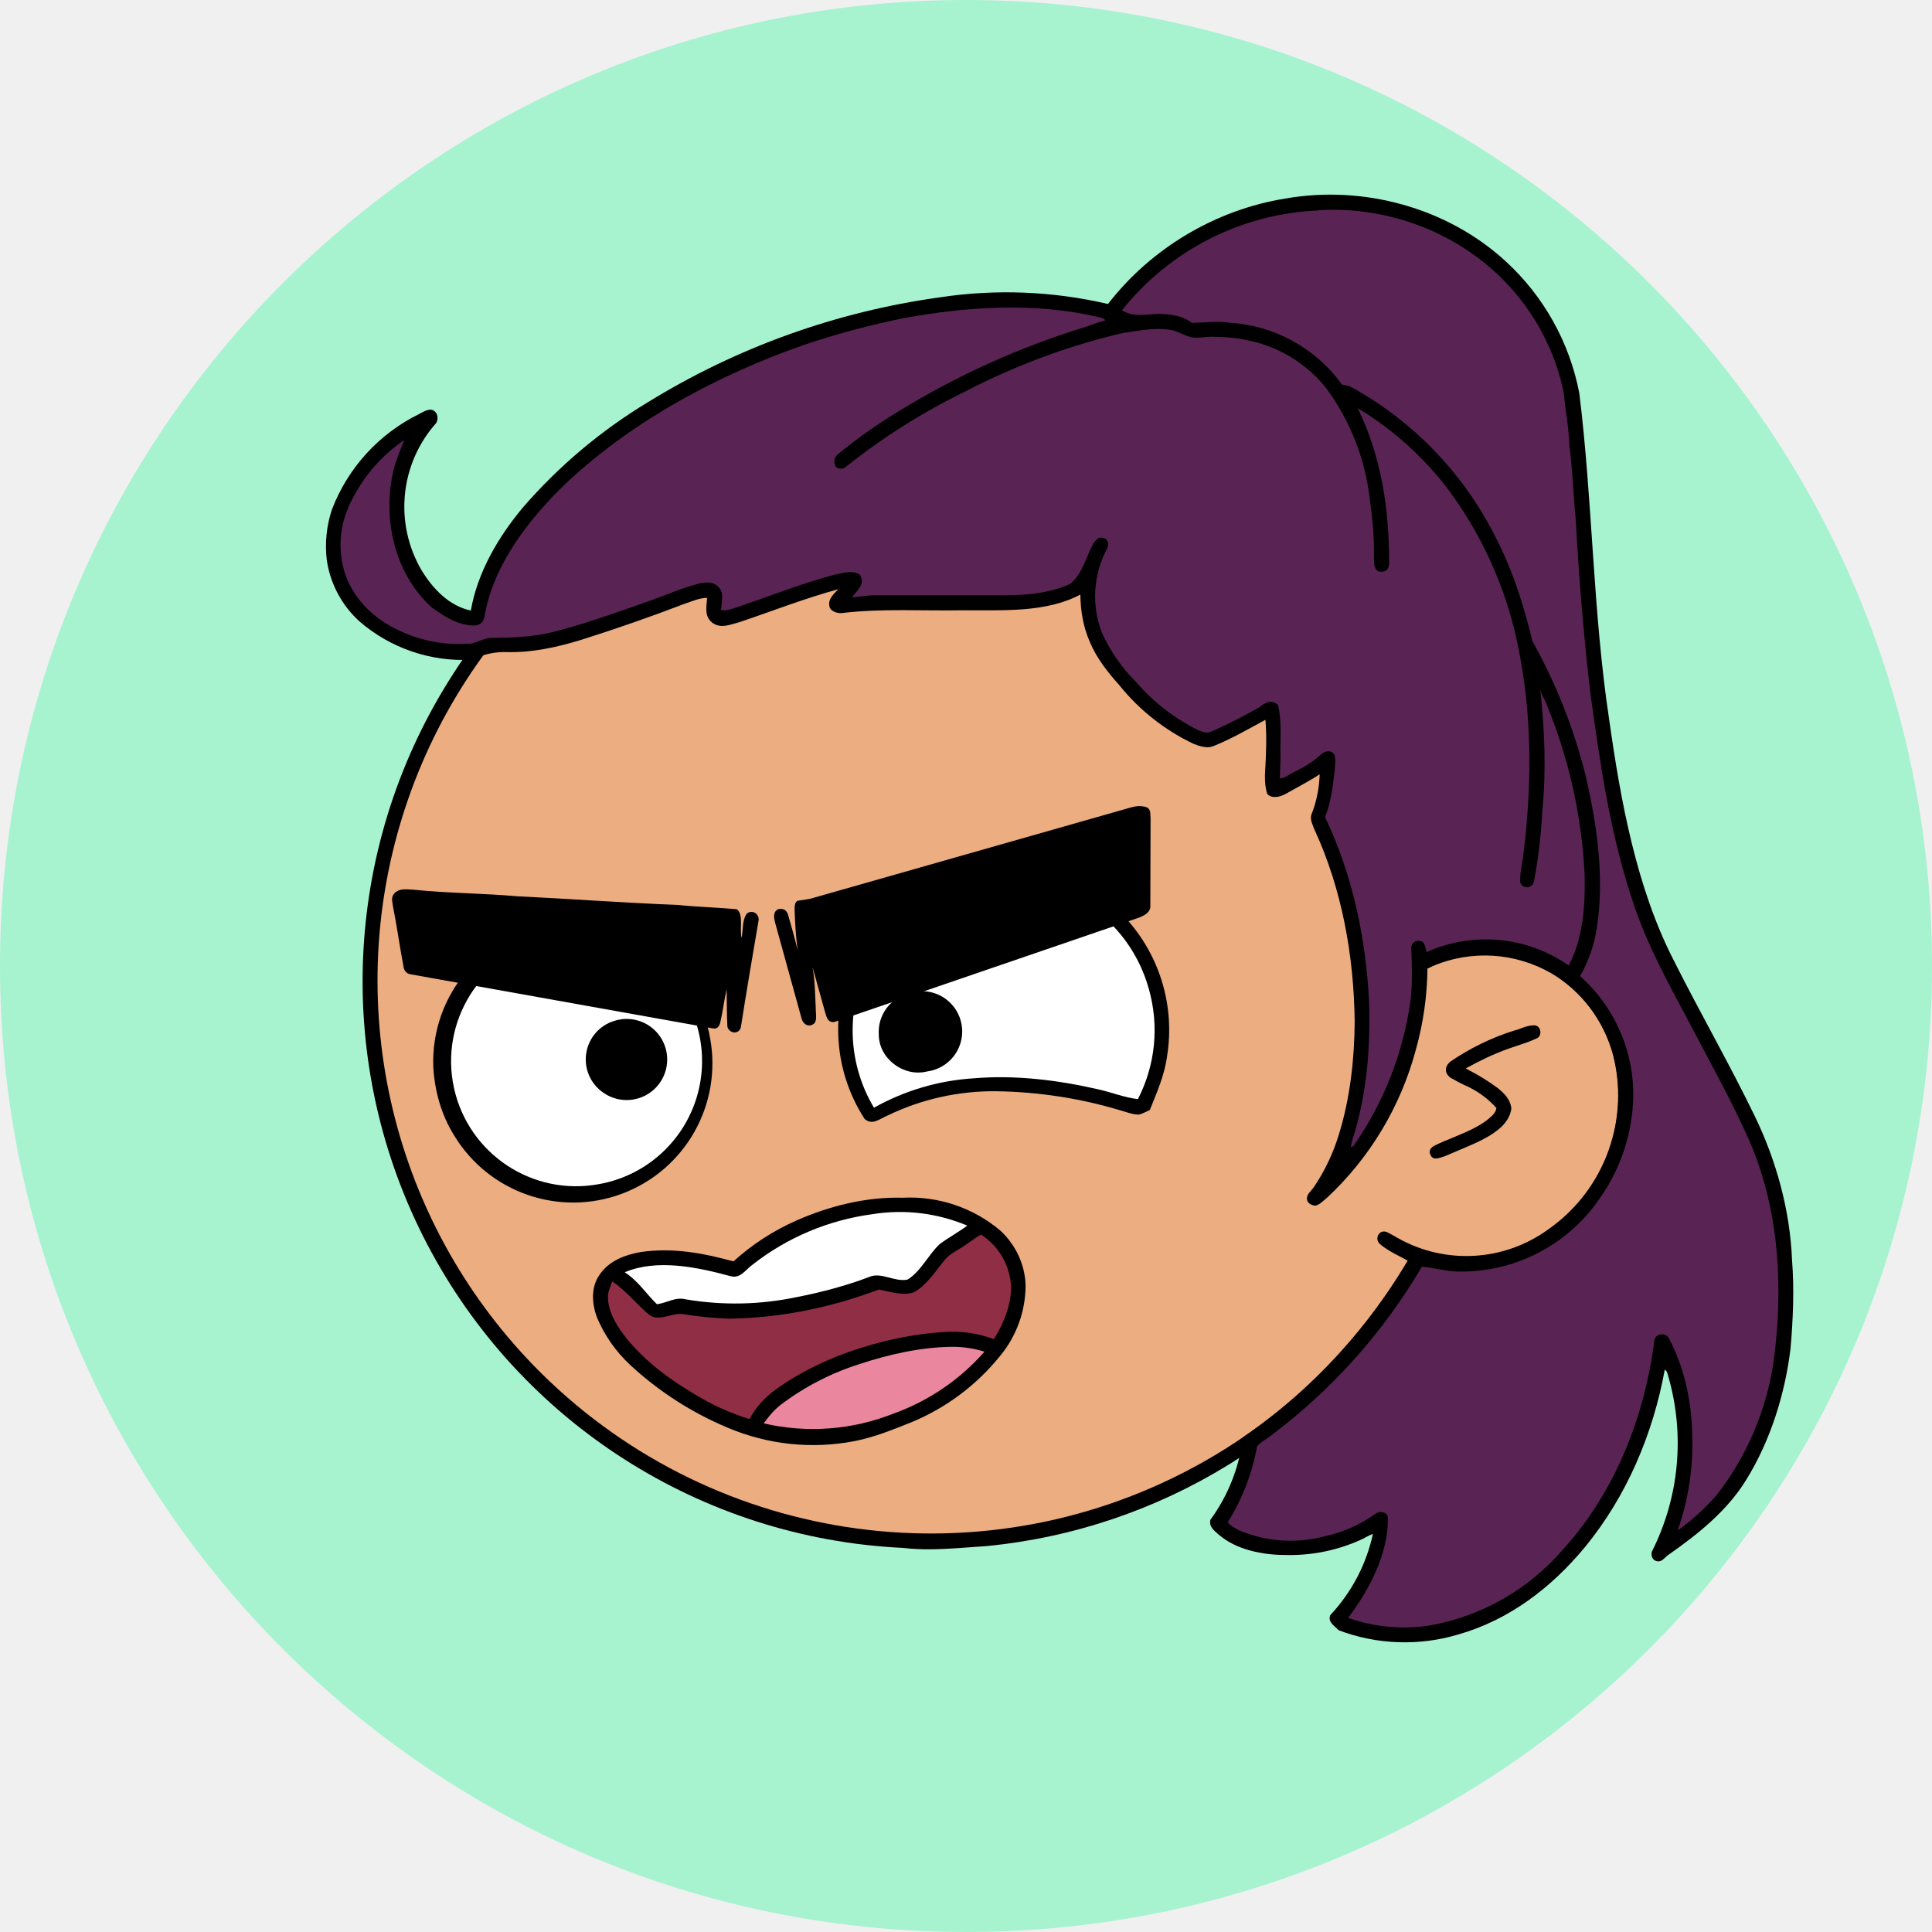
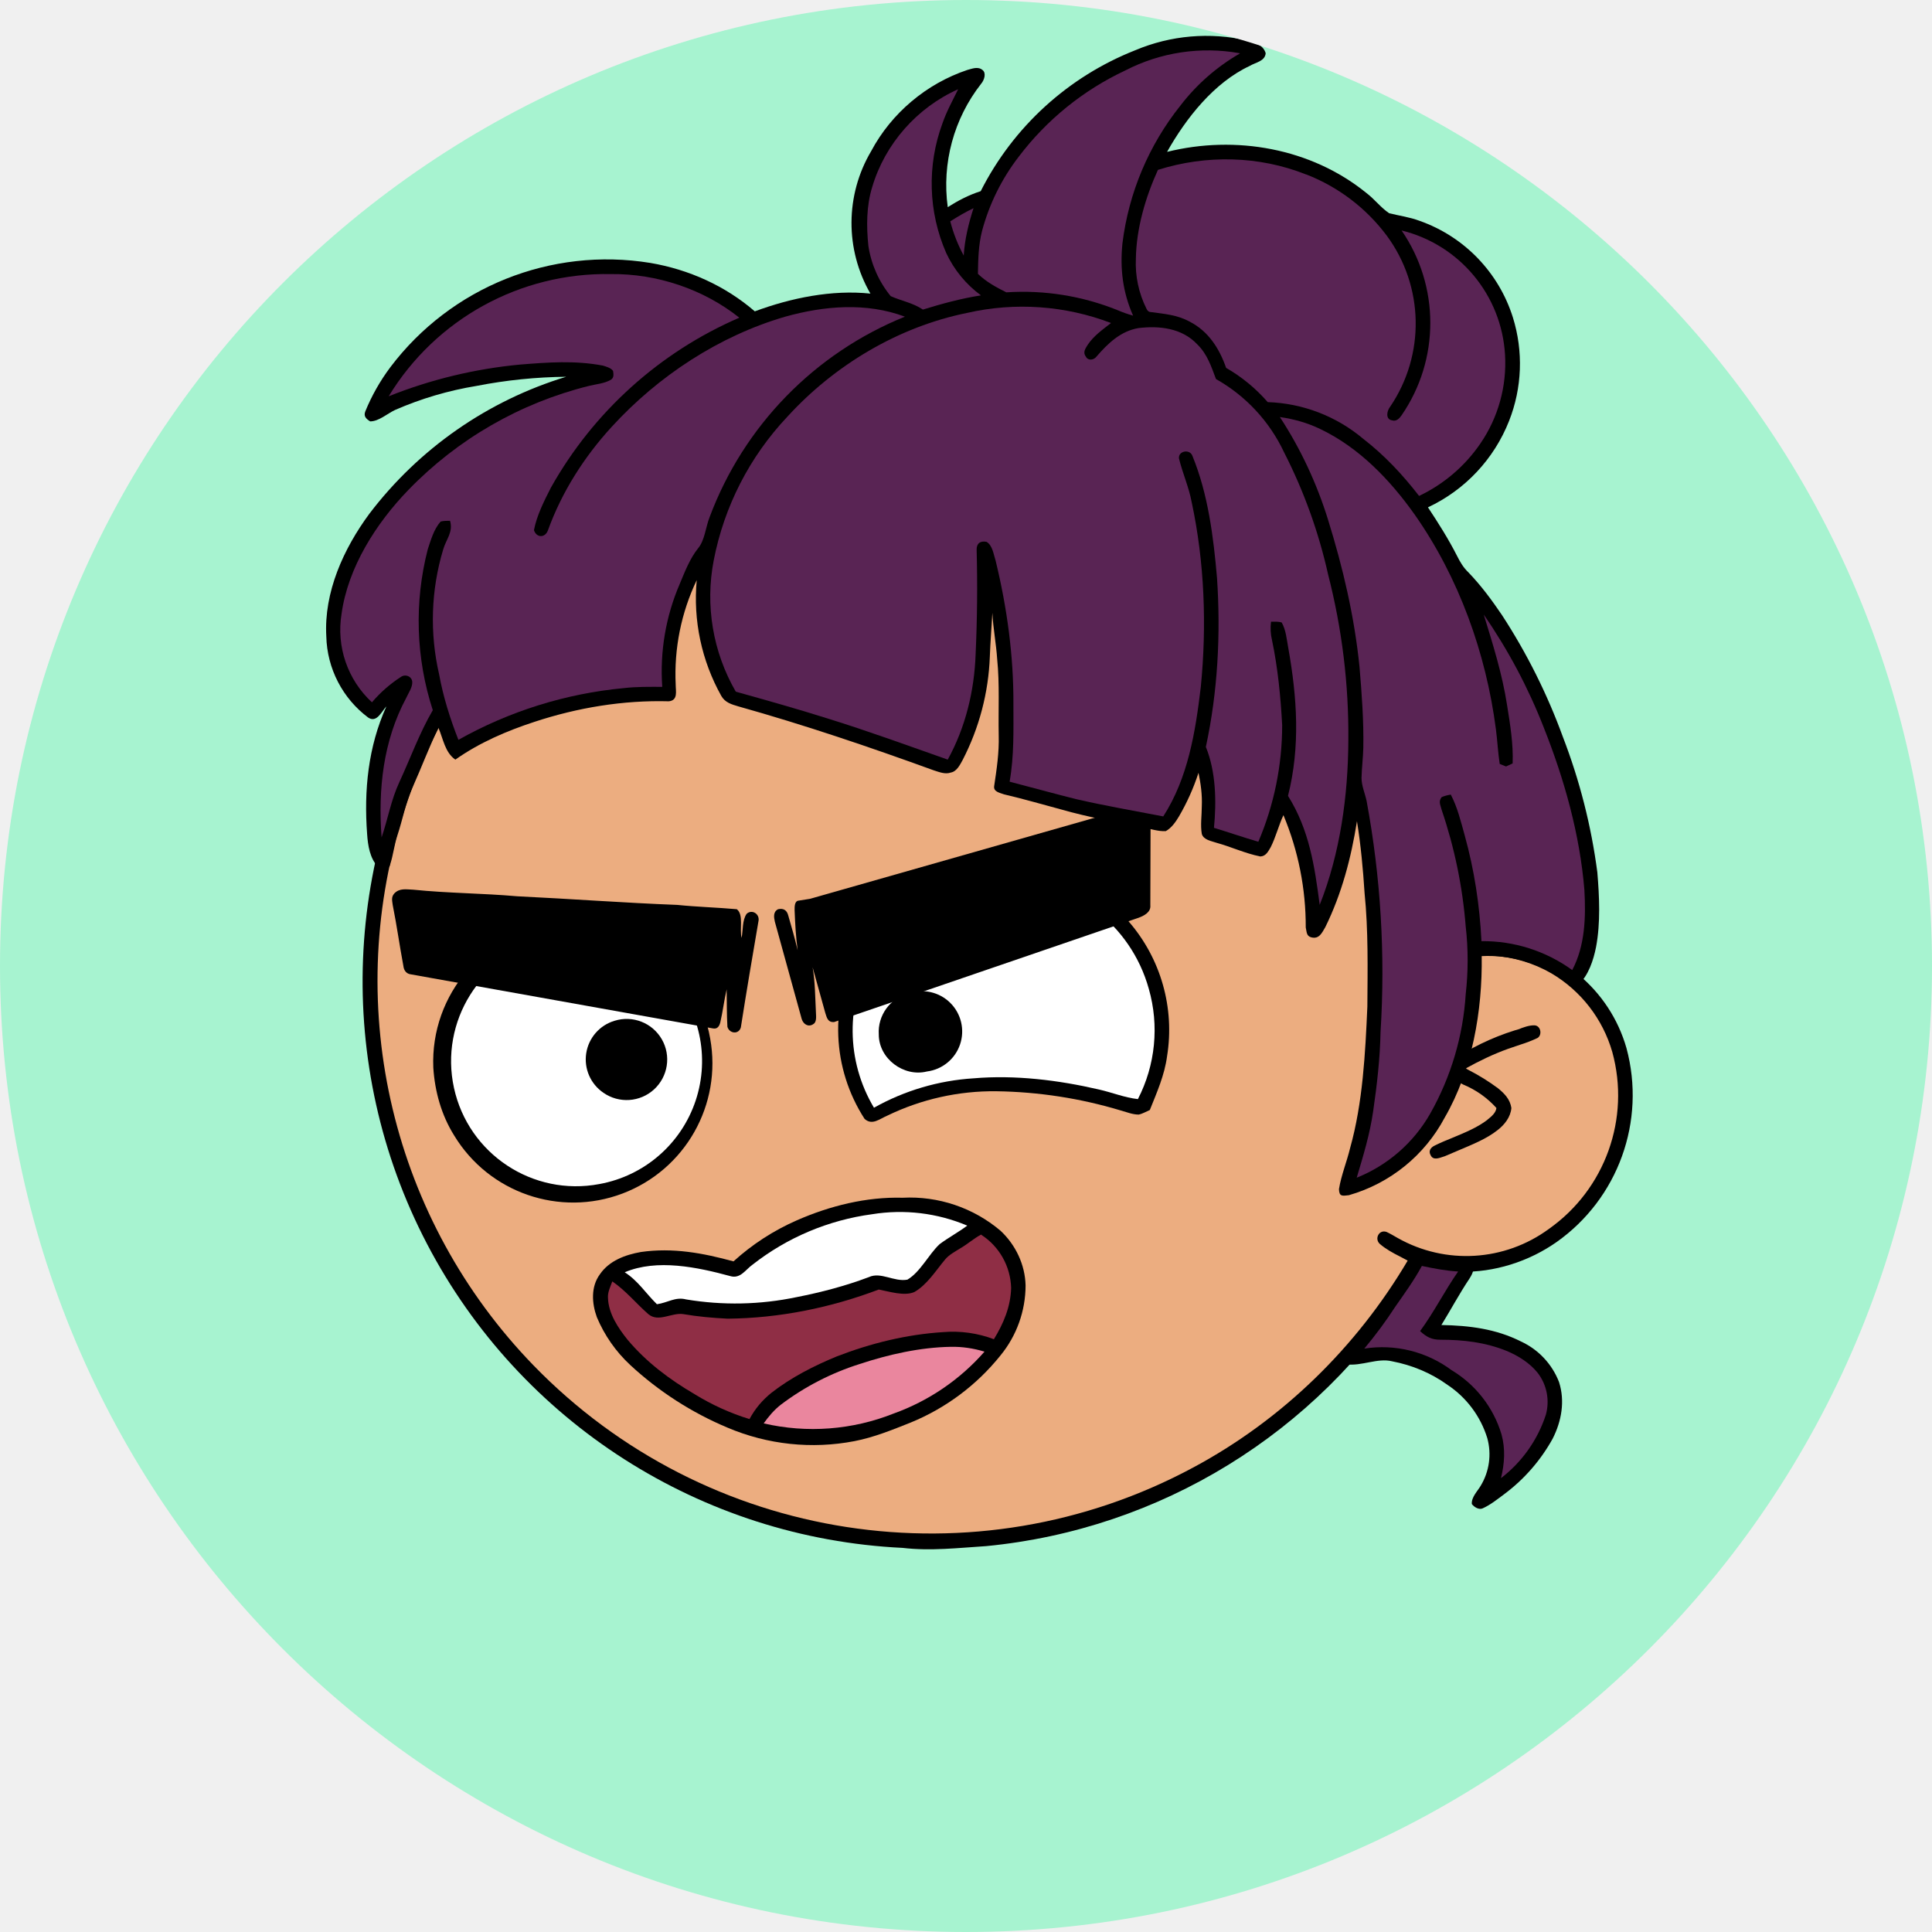
<svg xmlns="http://www.w3.org/2000/svg" viewBox="0 0 762 762" fill="none" shape-rendering="auto" width="96" height="96">
  <mask id="viewboxMask">
    <rect width="762" height="762" rx="381" ry="381" x="0" y="0" fill="#fff" />
  </mask>
  <g mask="url(#viewboxMask)">
    <rect fill="#a7f3d0" width="762" height="762" x="0" y="0" />
    <path d="M396 164.8a224.8 224.8 0 0 1 104.8 42.4c6.2 4.9 12.5 9.4 18 15a225.4 225.4 0 0 1 71.8 149 58.5 58.5 0 0 1 50.9 42.2 71 71 0 0 1-27.6 76.5c-11 7.7-24.5 12-38 11.7-5 0-10-1.6-15-1.8-1.9 2.2-3.3 4.9-4.8 7.3A223.3 223.3 0 0 1 389 609.8c-11 .7-21.9 2-33 .7a223.7 223.7 0 0 1-178.8-342.3A223.4 223.4 0 0 1 352 163.5c14.6-1.4 29.4-.3 44 1.3Z" fill="#000" />
    <path fill-rule="evenodd" clip-rule="evenodd" d="M498.8 213.2A216 216 0 0 0 363 169c-13-.2-26.2 1.6-39 4a218 218 0 0 0-113.6 365.5 218.5 218.5 0 0 0 260.4 40.2c35-18.8 64.2-47.3 84.4-81.5l-3-1.6c-2.8-1.4-5.7-3-8-5-2.2-2-.3-5.8 2.7-4.7 1.5.7 3 1.6 4.4 2.4a55 55 0 0 0 59.6-3.6 64.5 64.5 0 0 0 25-69.8 53.1 53.1 0 0 0-24-31 52.6 52.6 0 0 0-47-2.8c-1.6.8-3.4 1.5-5 1.3-2.5-.2-2.8-4.2-.6-5.2 8-4 16.5-5.6 25.4-6.4a217 217 0 0 0-72-146.4c-4.4-4-8.7-8.1-13.9-11.3Zm107.6 196.2c2-1.2 1.3-5.1-1.4-5-2 0-4.2.8-6.2 1.6l-1.4.4a95.1 95.1 0 0 0-25.5 12.4c-2.2 2-2.2 4.4.1 6.2a92 92 0 0 0 5.2 2.8 36 36 0 0 1 13 9.2c-.2 1.9-2 3.4-3.4 4.5l-.2.2c-3.9 3-8.8 5-13.6 7-2.5 1-4.9 2-7.1 3.1-1.7.8-2.6 2.2-1.6 3.9 1 2 3.2 1.1 5 .5l.6-.2 5.4-2.3c5.4-2.3 11-4.5 15.4-8 2.7-2.1 5.1-5.1 5.4-8.7-.5-3.4-2.7-5.7-5.3-7.8a83 83 0 0 0-11.6-7.2l-1.1-.6c5.4-3 10.8-5.6 16.6-7.7l5-1.7a52 52 0 0 0 6.7-2.6Z" fill="#ecad80" />
    <g transform="translate(-161 -83)">
      <path d="M556 424a65.2 65.2 0 0 1 65.3 75.6c-1 7.5-4 14.2-6.8 21.2-1.4.6-2.9 1.5-4.4 1.8-2.4 0-4.8-1-7-1.6a178.7 178.7 0 0 0-49.1-7.6 96 96 0 0 0-43 9.6c-3.1 1.3-6 4-9 1.3A65 65 0 0 1 556 424Z" fill="#000" />
      <path d="M557 429.9a58.9 58.9 0 0 1 57.1 43.1 59.3 59.3 0 0 1-4.3 43.5c-5.3-.6-10.1-2.6-15.4-3.8-16-3.7-33-5.8-49.4-4.4a92 92 0 0 0-39.3 11.6 59.5 59.5 0 0 1 51.3-90Z" fill="#fff" />
      <path d="M381.3 447a55.4 55.4 0 0 1 59.8 45.6 54.9 54.9 0 0 1-101 38.2c-5-8-7.6-17.3-8.2-26.7a55 55 0 0 1 49.4-57Z" fill="#000" />
      <path d="M376.5 453.7a49.3 49.3 0 1 1 20.9 96.3 49.3 49.3 0 0 1-21-96.3Z" fill="#fff" />
      <path d="M519.4 474.8a15.9 15.9 0 1 1 7.2 30.8c-9.1 2.3-19-5-19-14.6a15.7 15.7 0 0 1 11.8-16.2ZM403.4 485.6A16 16 0 1 1 399 514a15.9 15.9 0 0 1 4.4-28.4Z" fill="#000" />
    </g>
    <g transform="translate(-161 -83)">
      <path d="M613.5 401.5c1.6 1 1.1 2.9 1.3 4.5l-.1 34c.3 2.8-2.5 4.2-4.7 5l-120 41.1c-2.5.2-2.9-1.7-3.5-3.6l-5-18c1 5.8 1 11.7 1.3 17.5 0 1.4.5 4-1 4.9-2 1.4-4 0-4.6-2l-10.6-38.4c-.4-1.8-.7-3.9 1.3-4.9 2.2-.5 3.5.5 4 2.5 1.3 4.5 2.6 9 3.7 13.7-.7-5.3-1-10.5-1.2-15.8 0-1.3-.1-3.7 1.7-3.8l4.4-.7 123.6-35.2c3.3-.9 6-2.1 9.4-.8ZM324 433.9c13.6 1.4 27.4 1.4 41 2.6 21 1 42.1 2.6 63.1 3.4 7.8.8 15.6 1 23.5 1.7 2.8 2.1 1 8 1.9 11.3.6-3 .2-7 2-9.5 2-1.8 5-.1 4.7 2.6-2.4 14-4.8 28.1-7 42.2-.8 2.9-4.5 2.5-5.3-.2-.3-5-.2-9.9-.3-14.8-1 4.3-1.5 8.7-2.5 13-.4 1.6-1.2 2.8-3 2.4l-119-21.3c-1.8-.2-2.8-1.5-3-3.3-1.5-8-2.6-16-4.2-24-.2-1.7-.7-3.1.6-4.6 2.1-2.2 4.7-1.6 7.5-1.5Z" fill="#000" />
    </g>
    <g transform="translate(-161 -83)">
      <path d="M517 555.4a55.3 55.3 0 0 1 38.6 13c6 5.6 9.7 13.4 9.9 21.6a43.7 43.7 0 0 1-9.9 27.6 88.3 88.3 0 0 1-35.5 26.5c-7.3 2.9-14.4 5.8-22.1 7.3a86.3 86.3 0 0 1-50-5.3 131 131 0 0 1-38.4-24.7 54.5 54.5 0 0 1-13.2-18.9c-2-5.5-2.4-12 1.2-16.9 3.7-5.4 10-7.7 16.2-8.8 12.6-1.8 24.4.4 36.5 3.7a92 92 0 0 1 25-16.2c13-5.7 27.4-9.3 41.7-8.9Z" fill="#000" />
      <path d="M542.5 566.4c-3.5 2.6-7.4 4.7-10.9 7.3-4.3 4-7.6 11-12.7 14-5.2 1-10.5-3.2-15.2-1-9.3 3.5-18.8 6-28.5 7.9a117.6 117.6 0 0 1-43.6.9c-4.3-1.1-7.2 1.3-11.5 1.9-4.4-4.3-7.5-9.3-12.7-12.6 12.7-5.4 28.7-2 41.6 1.5 4 1.2 6-2.5 8.8-4.5a97.4 97.4 0 0 1 47.2-19.9 68.3 68.3 0 0 1 37.5 4.5Z" fill="#fff" />
      <path d="M548 570a25.8 25.8 0 0 1 11.8 21c-.2 7.4-3 14-6.8 20.2a45.8 45.8 0 0 0-20-2.8c-14.4.9-28.6 4.4-42 9.6-9 3.7-18 8.3-25.7 14.3-3.7 3-6.4 6.2-8.7 10.4a93.4 93.4 0 0 1-21.6-9.8c-9.9-5.8-19-12.6-26.4-21.4-3.8-4.7-7.6-10.4-7.8-16.5-.2-2.3.9-4.4 1.7-6.6 5.4 3.7 9.4 8.7 14.2 12.9 4 3.4 9.2-.7 13.8 0 5.8 1 11.6 1.5 17.5 1.8 20.4-.2 40.6-4.3 59.6-11.5 4.2.8 10 2.7 14 1 5-2.8 8.6-8.6 12.2-12.9 1.5-1.8 3.8-3 5.7-4.2 3-1.7 5.5-4 8.5-5.6Z" fill="#8F2E45" />
      <path d="M536 614.2c4.5-.1 9 .6 13.3 1.9a86.5 86.5 0 0 1-35.8 24.4 86.1 86.1 0 0 1-51.3 3.9c2-2.8 4.1-5.3 6.8-7.4a103 103 0 0 1 31-16c11.5-3.8 23.9-6.6 36-6.8Z" fill="#EA869E" />
    </g>
    <g transform="translate(-161 -83)" />
    <g transform="translate(-161 -83)" />
    <g transform="translate(-161 -83)">
-       <path d="M754.9 186.1a94.7 94.7 0 0 1 29 52c5.3 43 5.3 86 11.8 128.9 4.5 31.8 10.7 66.1 25.5 94.9 10.3 20.5 21.8 40.5 31.8 61.1 8.6 17.7 14 37.3 14.8 57 .9 11.5.4 23.5-.6 34.9-2.2 18-7.9 36.3-17.5 51.8-7.5 12.2-19 21.4-30.6 29.5-1.3.8-2.5 2.8-4.1 2.6-2 0-3-2-2.5-3.8a95 95 0 0 0 6.5-69.1c-.3-1-.4-2.1-1.4-2.7-4.6 25.3-15 49.9-31.4 69.9-13.2 16-30 28.9-50.2 34.6a73.7 73.7 0 0 1-47-1.7c-1.6-1.7-4.5-3.3-3.3-6a68.1 68.1 0 0 0 16.8-32c-1.8.6-3.3 1.7-5 2.4a67.7 67.7 0 0 1-29.5 5.9c-9 0-19.3-2-26.3-8-1.8-1.6-4-3.2-3.3-5.9a69 69 0 0 0 12.8-32.3c.7-.9 1.9-1.4 2.8-2.1 26-18.2 47.3-42.2 63.5-69.5 1-2.3 3.4-2.8 5.6-2a55.2 55.2 0 0 0 41.4-4 64.8 64.8 0 0 0 34.3-65.5 55 55 0 0 0-19.8-36 50.2 50.2 0 0 0-55-6 123 123 0 0 1-4.6 32.1 123.4 123.4 0 0 1-35 58.3c-1.3 1-2.7 2.6-4.4 3.1-1.3.1-3.5-.9-3.5-2.5-.3-1.9 1.7-3.3 2.7-4.8a76.6 76.6 0 0 0 10-21.2c4.3-14 6-29.3 6.1-44-.3-26-5-52.4-16-76.1-.6-1.8-1.8-3.8-1-5.8 2-5 3-10.3 3.2-15.7-4.3 2.8-9 5.2-13.4 7.7-2.2 1.2-5.4 2.1-7.3 0-1.1-3.4-1-7.5-.7-11 .3-6.2.5-12.1 0-18.2-6.9 3.7-13.3 7.5-20.6 10.4-2.5 1-5.3 0-7.7-.9a83.6 83.6 0 0 1-29.2-23c-4.7-5.3-9-10.6-11.8-17.3-2.6-6-3.6-12.1-3.7-18.6-13.7 7.3-31 6.1-46.1 6.2-16 .3-32.2-.8-48 1.1-1.8.2-4.8-.8-4.9-2.9-.5-2.8 1.8-4.6 3.5-6.5-13.2 3.6-26.2 8.7-39 13-3.6.9-7 2.6-10.4.4-3.5-2.5-2.6-6.2-2.3-10-3 0-6 1.4-8.8 2.3a721.5 721.5 0 0 1-41 14.3c-9.5 2.9-19 5-29.1 4.8-4.8-.2-9.6.9-14 3a62.4 62.4 0 0 1-44.1-15 40.6 40.6 0 0 1-13-24.2 46 46 0 0 1 2-20 69.7 69.7 0 0 1 34.4-37.7c1.6-.8 3.9-2.4 5.7-1.4 1.7 1 2 3.4 1 5a49.6 49.6 0 0 0-5.8 57.9c4.4 7.3 10.9 14.2 19.5 16 2.6-15 10.8-29 20.5-40.6a205.6 205.6 0 0 1 49.4-41.6 297.1 297.1 0 0 1 114.9-41.3 176 176 0 0 1 66.5 2.6c17-22 42.5-37.2 70-41.6 30.7-5.4 63.9 3.6 86.9 24.8Z" fill="#000" />
+       <path d="M653 99c3 1 6.2 1.6 7.2 5-.3 3.2-4 3.6-6.3 5-14.1 6.6-25.1 20.6-32.6 33.9 27-6.7 56.8-1.5 78.6 16.2 3.2 2.4 5.7 5.8 9 8 4 1 8 1.5 12 3a59.2 59.2 0 0 1 36.8 38.1 61.4 61.4 0 0 1-1.5 40.8 63.2 63.2 0 0 1-32 34.1c4.1 6.2 8.1 12.5 11.5 19.2 1.2 2.4 2.5 4.6 4.5 6.5 5 5.2 9.2 10.9 13.2 16.8a235.7 235.7 0 0 1 24 48A232.2 232.2 0 0 1 791 427c.8 9.6 1.3 20-.5 29.5-1 5.1-3 11.3-7 14.9-2.4 1.4-4.2-.6-6.1-1.8a50.3 50.3 0 0 0-32-9.5c.3 21.5-3.7 44.9-14.6 63.7a62.1 62.1 0 0 1-37.8 30.6c-2.6.3-3.8.6-3.9-2.4.9-5.5 3.1-10.8 4.4-16.2 5-17.8 6-37.5 6.8-55.8.1-14.9.4-30-1.1-44.8-.6-9.4-1.5-19-3-28.3-2.3 14.5-6 28.6-12.5 41.8-1.3 2.2-2.4 4.8-5.5 4-2-.5-1.8-2.2-2.2-3.9a114 114 0 0 0-8.8-44.3c-1.9 4.1-3 8.6-5 12.6-1 1.7-1.9 3.6-4.1 3.7-6-1.2-11.5-3.8-17.3-5.4-2-.7-5.1-1.1-5.8-3.5-.6-3.5 0-7.3 0-10.9.2-4.5-.4-8.9-1.3-13.2A88 88 0 0 1 626 405c-1.3 2.2-3 4.6-5.2 5.8-3 .2-6.3-1-9.3-1.5-10.7-2.1-21.3-4-31.8-7-7.5-2-15-4.2-22.7-6-1.6-.6-4.2-1-3.9-3.2 1-6.7 2-13.3 1.8-20.1-.2-10 .4-20.1-.6-30-.4-6.1-1.6-12.2-1.9-18.3-.3 5.8-.8 11.5-1 17.3a96.6 96.6 0 0 1-10.7 40.7c-1 1.8-2.3 4.6-4.7 5-2.2.8-4.6-.2-6.8-.9-25.3-9.2-51-17.9-77-25.2-2.7-.8-5.2-1.5-6.7-4.1a78.6 78.6 0 0 1-9.7-45.7 86.2 86.2 0 0 0-8.3 41.2c0 2.6 1 6.2-2.7 6.6-18-.5-36 2.5-53 8.1-11 3.6-21.7 8.2-31.2 14.9-4.1-2.8-4.8-8.2-6.7-12.6-3.7 7.8-6.7 15.8-10.2 23.6-2.8 6.2-3.8 12.4-6 19-1.2 3.6-1.6 7.6-2.8 11.3-.3 2.2-3.4 2.4-4.8 1-3.2-3.3-4-8.4-4.3-12.9-1.3-17.3.4-34.5 7.6-50.4-1.9 2-3.8 6.7-7.2 4.4a41.2 41.2 0 0 1-16.5-32c-1-17.4 6.8-34.6 17-48.4a153.8 153.8 0 0 1 77.6-54 195 195 0 0 0-35.3 3.6 134.8 134.8 0 0 0-32.2 9.5c-3 1.4-6.4 4.5-9.8 4.5-1.6-1-2.7-2-1.9-4a79 79 0 0 1 9.8-17.3 107 107 0 0 1 102.6-41.2c15.2 2.6 29.5 9 41.2 19.1 14.3-5.3 30.4-8.6 45.6-7a55.7 55.7 0 0 1 .3-56.2c8-15 21.8-26.6 37.9-32 1.9-.5 4.2-1.5 6 0 1.6 1.2.7 4-.5 5.4a64.7 64.7 0 0 0-13.2 48.7c4.1-2.6 8.3-4.8 13-6.3a116 116 0 0 1 61-55.6A72 72 0 0 1 653 99ZM720 576.4c2.3.1 4.7 1 7 1.5 4.7 1.1 9.9 1.2 14.7 1.7.8 3.4.7 4.9-1.2 7.8-4 6-7.3 12.2-11 18.2 11 .2 21.5 1.5 31.4 6.5a29.2 29.2 0 0 1 15 16c2.4 7.5 1 15.4-2.5 22.3a68.8 68.8 0 0 1-19.1 21.9c-2.7 2-5.4 4.2-8.5 5.6-1.5.7-3.4-.5-4.3-1.7-.2-2.7 2.2-5 3.5-7.2a24 24 0 0 0 2.6-18.8 39 39 0 0 0-15.7-21c-6.5-4.7-14-7.8-21.9-9.3-5.7-1.4-12 2-18 1.2-1.7-1-2.9-1.9-2.4-4.1 1.7-2.9 4.6-5 6.7-7.7 3.6-4.1 6.8-8.6 10-13 3.4-5.3 7.3-10.1 10.3-15.7 1-1.4 1.8-3.4 3.3-4.2Z" fill="#000" />
      <g fill="#592454">
-         <path d="M681 165.9c28-1.7 56.2 9.2 75.2 29.9a88.5 88.5 0 0 1 21.6 42.3c.6 7 2 13.8 2.2 20.8 1.3 9.7 1.5 19.4 2.5 29.1 1.2 22.6 3.1 45.5 5.7 68 4 29 8 57.1 17.6 85 5.8 16.7 14.1 31.4 22.3 46.9 7.8 14.9 16.1 29.7 22.9 45.1 11.9 27.4 13.5 58.6 9.4 87.9a112.7 112.7 0 0 1-22.5 52c-4.5 5-9.7 9.9-15.2 13.7 4.3-12.3 6.3-25.6 5.7-38.6-.3-12.7-3.2-26-9.2-37.2-1.2-2.3-5.1-2-5.7.7-3.7 30-15.6 60.3-36.2 82.8a90 90 0 0 1-52.4 29.8 66.1 66.1 0 0 1-32.2-3c8.3-10.9 15.8-25.2 15.7-39.1.2-2.8-3.4-3.3-5.1-1.8a53.9 53.9 0 0 1-19.3 8.6 52.6 52.6 0 0 1-34.5-2.3c-1.2-.8-3.7-1.9-4.2-3.2a84.7 84.7 0 0 0 11.5-29.8c1.5-2 4.1-3 6-4.7a226.1 226.1 0 0 0 59-66.2c4.7.4 9.3 1.8 14.2 1.9a66 66 0 0 0 55-27.5 72.5 72.5 0 0 0 14.1-39 62.6 62.6 0 0 0-20.9-50 55 55 0 0 0 6.6-19c3.1-19.7.1-40.7-4.4-60a214.8 214.8 0 0 0-21-53.1c-3.6-15.1-8.4-29.8-15.8-43.5a138 138 0 0 0-55.4-56.6c-1.2-.7-2.5-.9-3.9-1.1a58.9 58.9 0 0 0-44.3-24.4c-5-.8-9.9 0-14.9 0-3.3-2.4-7-3.2-11-3.4-6.1-.5-11 1.8-16.6-1.5A104.6 104.6 0 0 1 681 166Z" />
-         <path d="M594 208c1 .4 2.3.3 2.9 1.4-2.4.6-4.8 1.4-7 2.3a320.2 320.2 0 0 0-75.1 33.9c-8.2 5-16.1 10.6-23.5 16.7-1.5 1.3-1.6 3.3-.5 5 1.5.8 2.8.8 4.1-.4a254.2 254.2 0 0 1 46.6-29.4 268.6 268.6 0 0 1 61.6-23c6.4-1 13.5-2.5 20-1.3 2.2.4 4.2 1.7 6.4 2.4 3 1.2 6.2.2 9.5.2 4.3.1 8.8.3 13 1.2 12.5 2.2 24 9 32 19a91.5 91.5 0 0 1 17.3 44.1c1 7.6 1.8 15.2 1.6 22.9 0 2.2 0 5.7 3 5.5 2.2 0 3-1.6 3-3.5 0-21.1-3-41.8-12.4-61a127.4 127.4 0 0 1 36.4 33 156 156 0 0 1 27.8 66c4.7 25.5 4.3 52.4 1 78-.5 3.3-1.3 6.8-1.1 10.1 1.3 3 5.2 2.2 5.5-1 1.7-8.8 2.7-18 3.2-27.1 1.6-16.3.9-32.1-.8-48.3.3 2 1.4 3.6 2.2 5.4A202.3 202.3 0 0 1 786 428c.3 11.7-.6 25.3-6.3 35.8a57 57 0 0 0-56-5.3c-.6-1.6-.5-4.2-2.8-4.4-1.7-.3-3.4 1-3.3 2.9.3 6.6.5 13.4-.2 20a130.9 130.9 0 0 1-22.6 58l-1 .5c.2-2 .8-3.7 1.4-5.5 5-16.8 6.3-34.2 5.8-51.6-1.2-24.9-6.5-50.5-17.4-73.1 2.4-6 3-12 3.8-18.3.1-2 .5-4.1 0-6.1-1.2-2.4-4.1-1.8-5.7-.1-3.2 3-7 5.1-10.9 7-1.6.8-3.2 2.2-5 2.2 0-3.6.4-7.3.2-11 0-5.9.5-12.4-1-18-2.5-2.2-5-1-7.2.9-6.2 3.5-12.5 6.8-19 9.6-1.8.8-3.4.2-5-.4a78.2 78.2 0 0 1-24.8-19.2 64.7 64.7 0 0 1-13.4-19.4 39.7 39.7 0 0 1 2-33c1-1.6.5-4.1-1.7-4.4-2.7-.6-4 3-5 4.9-2 4.5-4 10.9-8.4 13.6-9.6 4-19.4 4.3-29.6 4.2h-48c-2.6.1-5.1.6-7.8.8 2-3 5.3-5 3.1-8.9-3.2-2-6.4-.7-9.8-.1-13.2 3.5-26 8.6-39 13-2 .6-4 1.4-6 1 .1-2.8 1.4-6.8-1-9-2-2.3-4.8-2-7.5-1.5-7 1.8-13.2 4.6-20 7-12.9 4.5-25.9 9.3-39.2 12.5-7.5 1.7-15.1 1.9-22.8 2-3.7 0-6.3 2.6-10 2.3a54 54 0 0 1-26-5c-9.7-4.3-17.9-11.9-21.6-22a37 37 0 0 1 1.2-27 62.3 62.3 0 0 1 22-26.4c-1.6 4-3.3 7.8-4.3 12-4.5 19 .4 40.8 15.1 54.1 5.2 3.6 10 7 16.6 7.1 2.3 0 3.8-1.3 4.2-3.5 3.4-20.6 18-39.2 32.8-53.2 26.2-24.4 59.4-42.1 93-53.9 13.1-4.4 26.4-8 40-10.7 24.7-4.5 51.4-6.2 76-.4Z" />
+         <path d="M650 104.1a79.6 79.6 0 0 0-23.4 20.5 108.3 108.3 0 0 0-22.9 54.4c-1 10 .1 19.2 4.2 28.5-2.1-.6-4.1-1.3-6.2-2.2a99.8 99.8 0 0 0-43.8-7c-4-2-7.9-4.1-11.2-7.3.1-5.7.2-11.2 1.6-16.8a83.1 83.1 0 0 1 14.5-29.4 112.8 112.8 0 0 1 42-34A71 71 0 0 1 650 104Z" />
+         <path d="M538.9 118.2c-2.2 4.5-4.6 8.8-6.2 13.5a68.4 68.4 0 0 0 1.5 51.1 43.7 43.7 0 0 0 13.7 16.7c-7.8 1.2-15.4 3.3-22.9 5.6-4-2.7-8.5-3.4-12.7-5.3a41 41 0 0 1-8.8-19.8c-.8-7.7-.8-15.8 1.5-23.2 5-17 17.7-31.4 33.9-38.6ZM676.2 151.8A72.4 72.4 0 0 1 708 176a58.4 58.4 0 0 1 1.3 67.4c-1.3 1.6-2 5 .8 5.4 1.6.5 2.8-.7 3.7-2a64.3 64.3 0 0 0 0-72.9 53.7 53.7 0 0 1 40.8 49 56.1 56.1 0 0 1-9.7 35 61 61 0 0 1-24.2 20.7c-6.5-8.4-13.6-16-22-22.5a61.6 61.6 0 0 0-37.7-14.5 63.7 63.7 0 0 0-16.4-13.5c-2.7-7.7-7-14.5-14.5-18.3-4.8-2.6-9.8-3-15.1-3.7-.8 0-1.4-.4-1.8-1.3a40 40 0 0 1-4.2-19.8c.2-12 3.8-24.2 8.7-35 19-6 39.8-5.6 58.4 1.8Z" />
+         <path d="M545 165c-2 6.2-3.5 12.4-3.9 18.8a59.2 59.2 0 0 1-5.3-13.5c3-1.9 6-3.7 9.2-5.2ZM402 191.1c18-.2 36.4 5.9 50.6 17.2a156.4 156.4 0 0 0-74.3 67c-2.7 5.3-5.6 11-6.7 16.8 1 3.1 4.4 3.1 5.5.1 5.5-15.2 14.3-29 25.2-40.9 18.3-20 42.3-35.8 68.4-43.4 15.4-4.3 32-5.7 47.2 0a137 137 0 0 0-77 79c-1.6 4-1.9 9.2-4.6 12.4-3.2 4-5.2 9.2-7.2 14a87.1 87.1 0 0 0-6.9 40.6c-5 0-10.1-.1-15.2.5a164.6 164.6 0 0 0-65.2 20.4c-3.3-8.4-6-17-7.6-25.8a95.9 95.9 0 0 1 1.6-49.3c1.2-4.1 4-6.8 2.7-11.3-1.2 0-2.5 0-3.7.3-2.7 3-3.9 7.4-5.1 11a113.6 113.6 0 0 0 2 63.4c-5.3 9.1-8.8 18.9-13.2 28.4-3.3 7.1-4.5 14.5-7 21.8-1.4-19 .6-38 9.7-55 .9-2 2.5-4.2 2.4-6.3-.1-2.2-2.7-3.3-4.5-2a52 52 0 0 0-11.4 10 38.9 38.9 0 0 1-12-34.8c2.5-18.4 13.7-35.9 26.4-49a149 149 0 0 1 71.2-41c2.8-.7 6-.9 8.6-2.4 1.3-.8 1.1-2.1.9-3.5-.8-1.2-2.7-1.7-4-2.1-11-2.1-21.7-1.3-32.8-.4a186.7 186.7 0 0 0-51.7 12.5 100.4 100.4 0 0 1 87.7-48.2Z" />
+         <path d="M599.2 210.4c-3.3 2.6-6.8 5-9.2 8.6-1 1.6-2 3-.7 4.7.9 1.7 3.2 1.3 4.2-.1 4.5-5.2 9.5-10 16.5-11.2 8.3-1 17.2 0 23.2 6.4 4 3.9 5.5 8.7 7.4 13.7a64.8 64.8 0 0 1 26.9 29 202.8 202.8 0 0 1 17.3 48c5.5 21.4 8.2 43.4 8 65.5-.1 21.8-3.2 44.5-11.3 64.9-2-15.3-4.1-29.6-12.5-43 4.9-19.4 3.6-38.8.1-58.4-.6-3.2-.9-7.1-2.6-10-1.3-.4-2.8-.3-4.2-.3-.3 2.5-.2 4.8.4 7.3 2.3 11 3.4 22.3 4 33.5 0 15.8-3.2 31.5-9.4 46-5.8-1.7-11.6-3.7-17.5-5.5 1-10.3.8-22.1-3.2-31.9 4.7-21.8 5.9-44.4 4.4-66.7-1.4-16.1-3.5-33-9.7-48.1-1-2.8-5.6-2-5.3 1 1.4 5.8 3.9 11.3 5 17.2 5.1 23.8 6 48.8 3.6 73-2.1 17.6-5 35.8-14.8 51-11.4-2.2-23-4.2-34.3-6.8-8.8-2.2-17.5-4.6-26.3-6.9 1.8-10.2 1.5-20.2 1.5-30.5.1-19-2.5-38.1-7-56.6-.8-2.4-1.2-6.1-3.6-7.5-2.5-.5-4 .7-3.9 3.2a572 572 0 0 1-.4 41c-.5 14.6-4 29-11 41.7-15.6-5.5-31.5-11.3-47.3-16.2-12-3.8-24.2-7.2-36.3-10.6a75 75 0 0 1-8.7-51.8 114 114 0 0 1 29-56.6c18.6-20.4 43.8-35.5 71-41a98 98 0 0 1 56.7 4Z" />
+         <path d="M665.9 247.5c5.5.8 10.9 2.3 16 4.8 15.2 7.3 27.4 20 37.1 33.7 17.4 24.8 28.1 54.6 32 84.6.6 4.6.8 9.1 1.5 13.7l2.5 1 2.6-1.2c.3-7.7-1-15.5-2.2-23-1.9-12.3-5.6-24-9.2-35.7a217 217 0 0 1 23.7 44.6c8.1 20.4 14.2 42.1 16 64 .6 10.6.3 22-4.8 31.6a59.9 59.9 0 0 0-35.8-11.4c-.7-14.1-2.8-28-6.6-41.7-1.5-5.4-2.9-11.2-5.5-16.1-1.2.2-2.5.5-3.6 1-1.4 1.8-.4 3.2 0 5a189 189 0 0 1 9.5 46.1c1 8.7 1 17.8 0 26.5a109.7 109.7 0 0 1-14 47.2 58.3 58.3 0 0 1-29 25.3c2.6-8.7 5.2-17.2 6.5-26.3 1.5-10.3 2.7-20.8 2.9-31.2a371.2 371.2 0 0 0-5.5-91.1c-.7-3.2-2-6-2-9.1.1-4 .6-7.9.7-11.8.2-10.6-.6-21.4-1.5-32-2-19.8-6.5-39-12.4-58-4.4-14.2-10.8-28-19-40.5ZM721.8 582.3c4.7 1 9.4 1.9 14.3 2.2-5.3 7.6-9.5 16-15 23.5 2.5 2.3 4.5 3.4 8 3.4 9 0 17.7 1 26.1 4.4 4.6 1.9 9.2 4.8 12.3 8.7a18.8 18.8 0 0 1 3.2 16.5 51.7 51.7 0 0 1-17.7 25c1.4-5.7 1.8-11.5.2-17.3a44.4 44.4 0 0 0-19.7-25.3 45.8 45.8 0 0 0-34.4-8.5 170 170 0 0 0 12.2-16.5c3.7-5.3 7.4-10.4 10.5-16.1Z" />
      </g>
    </g>
    <g transform="translate(-161 -83)" />
  </g>
</svg>
